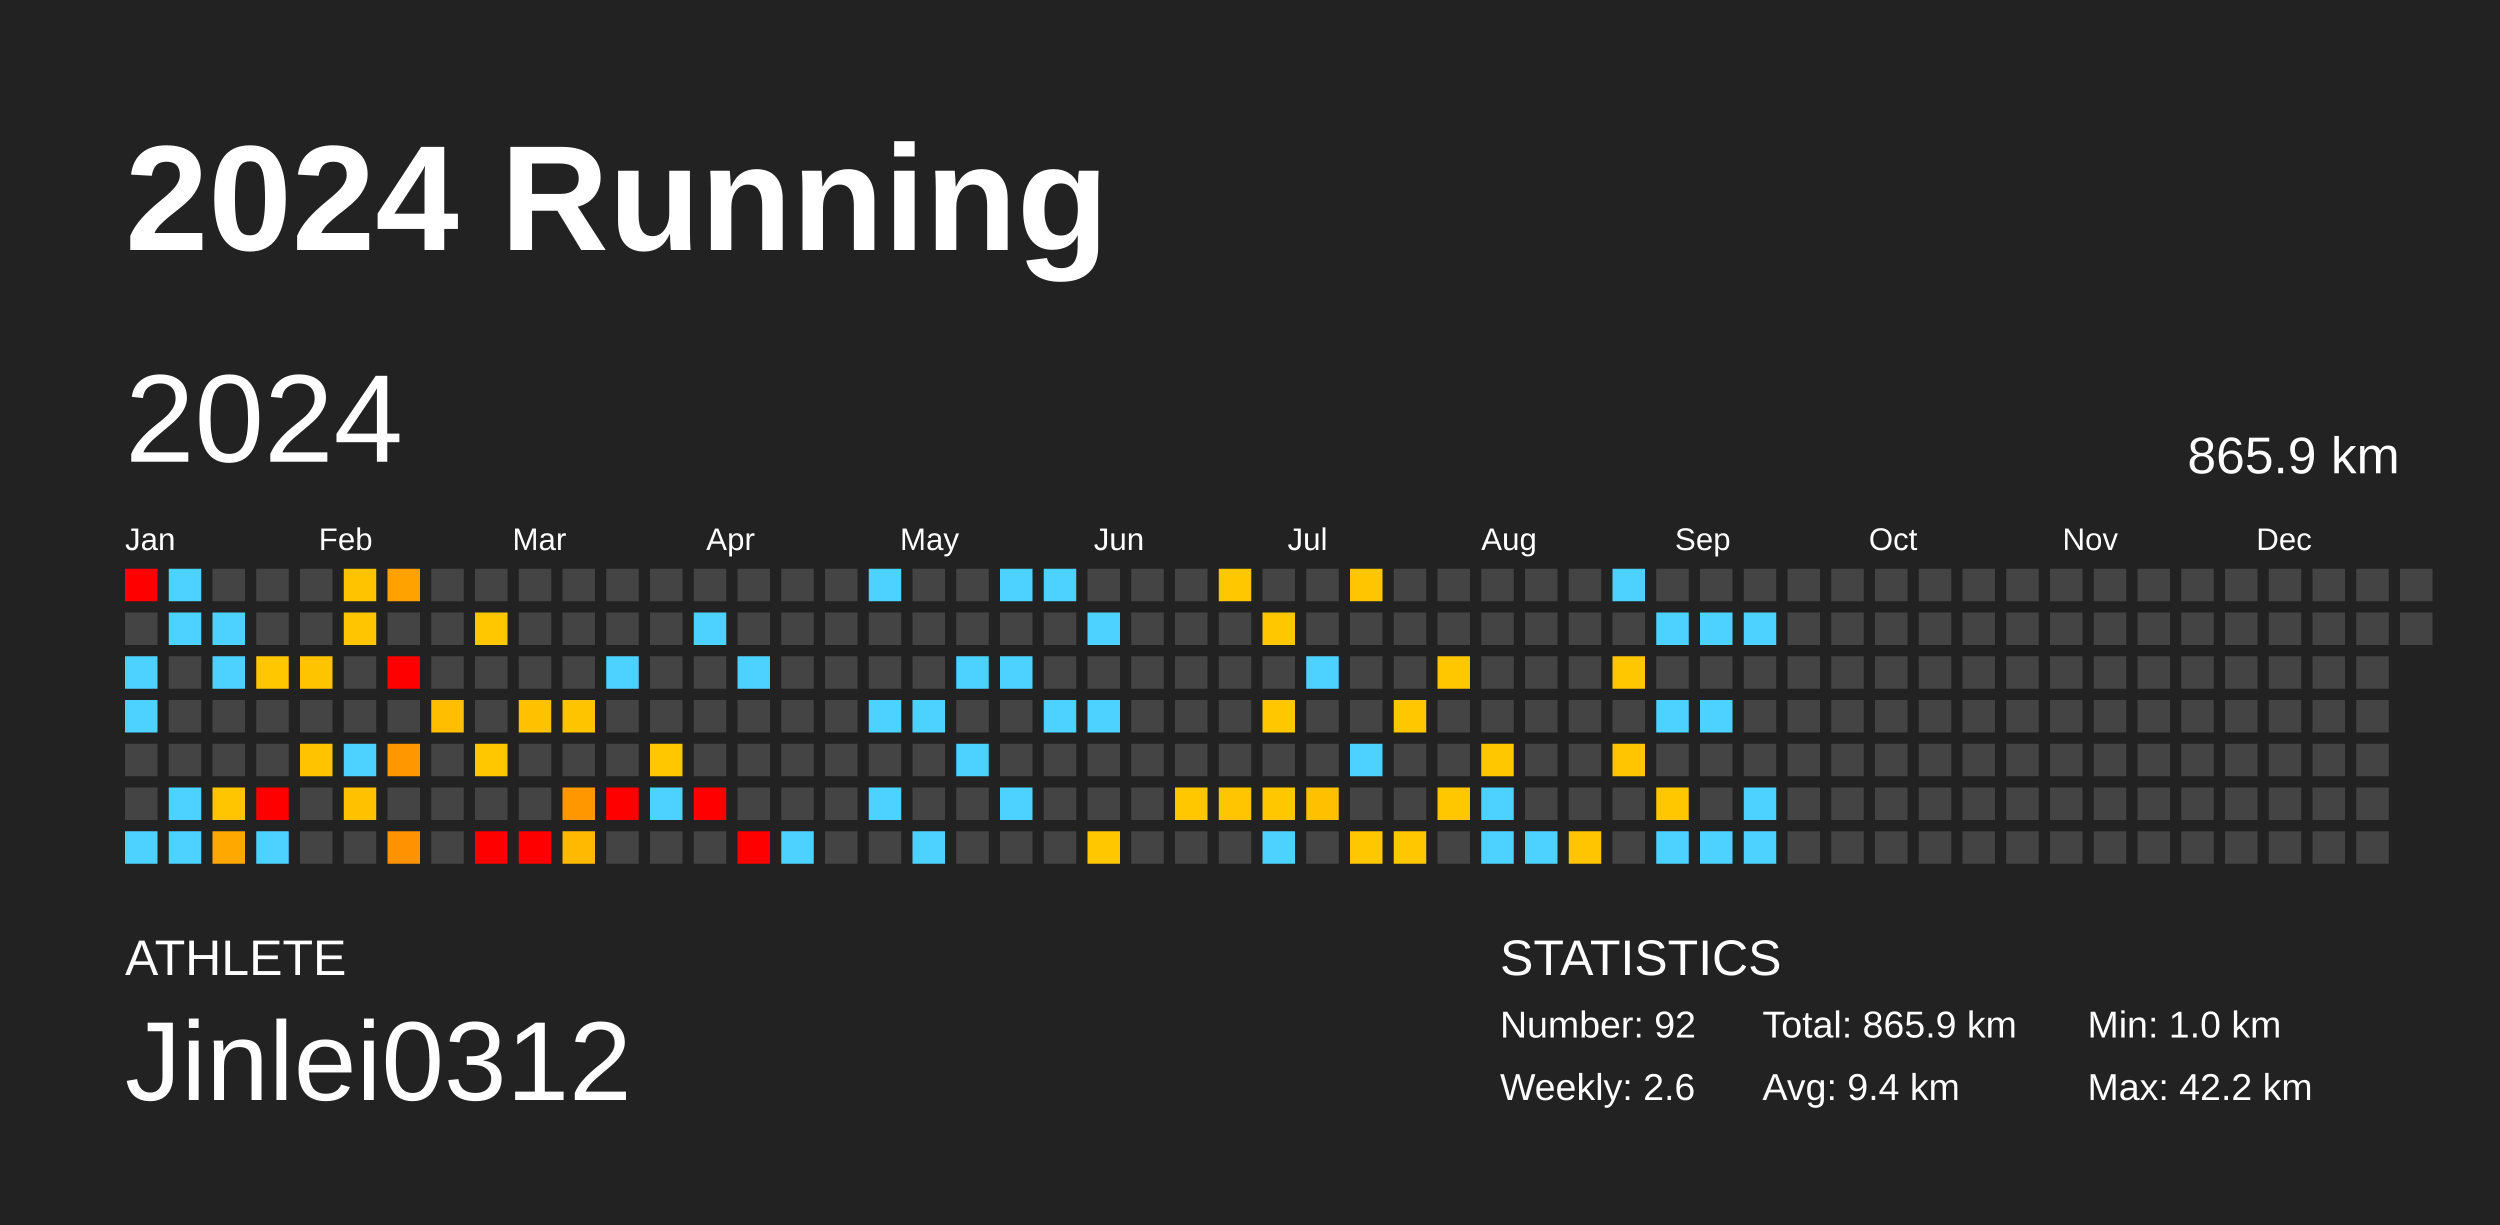
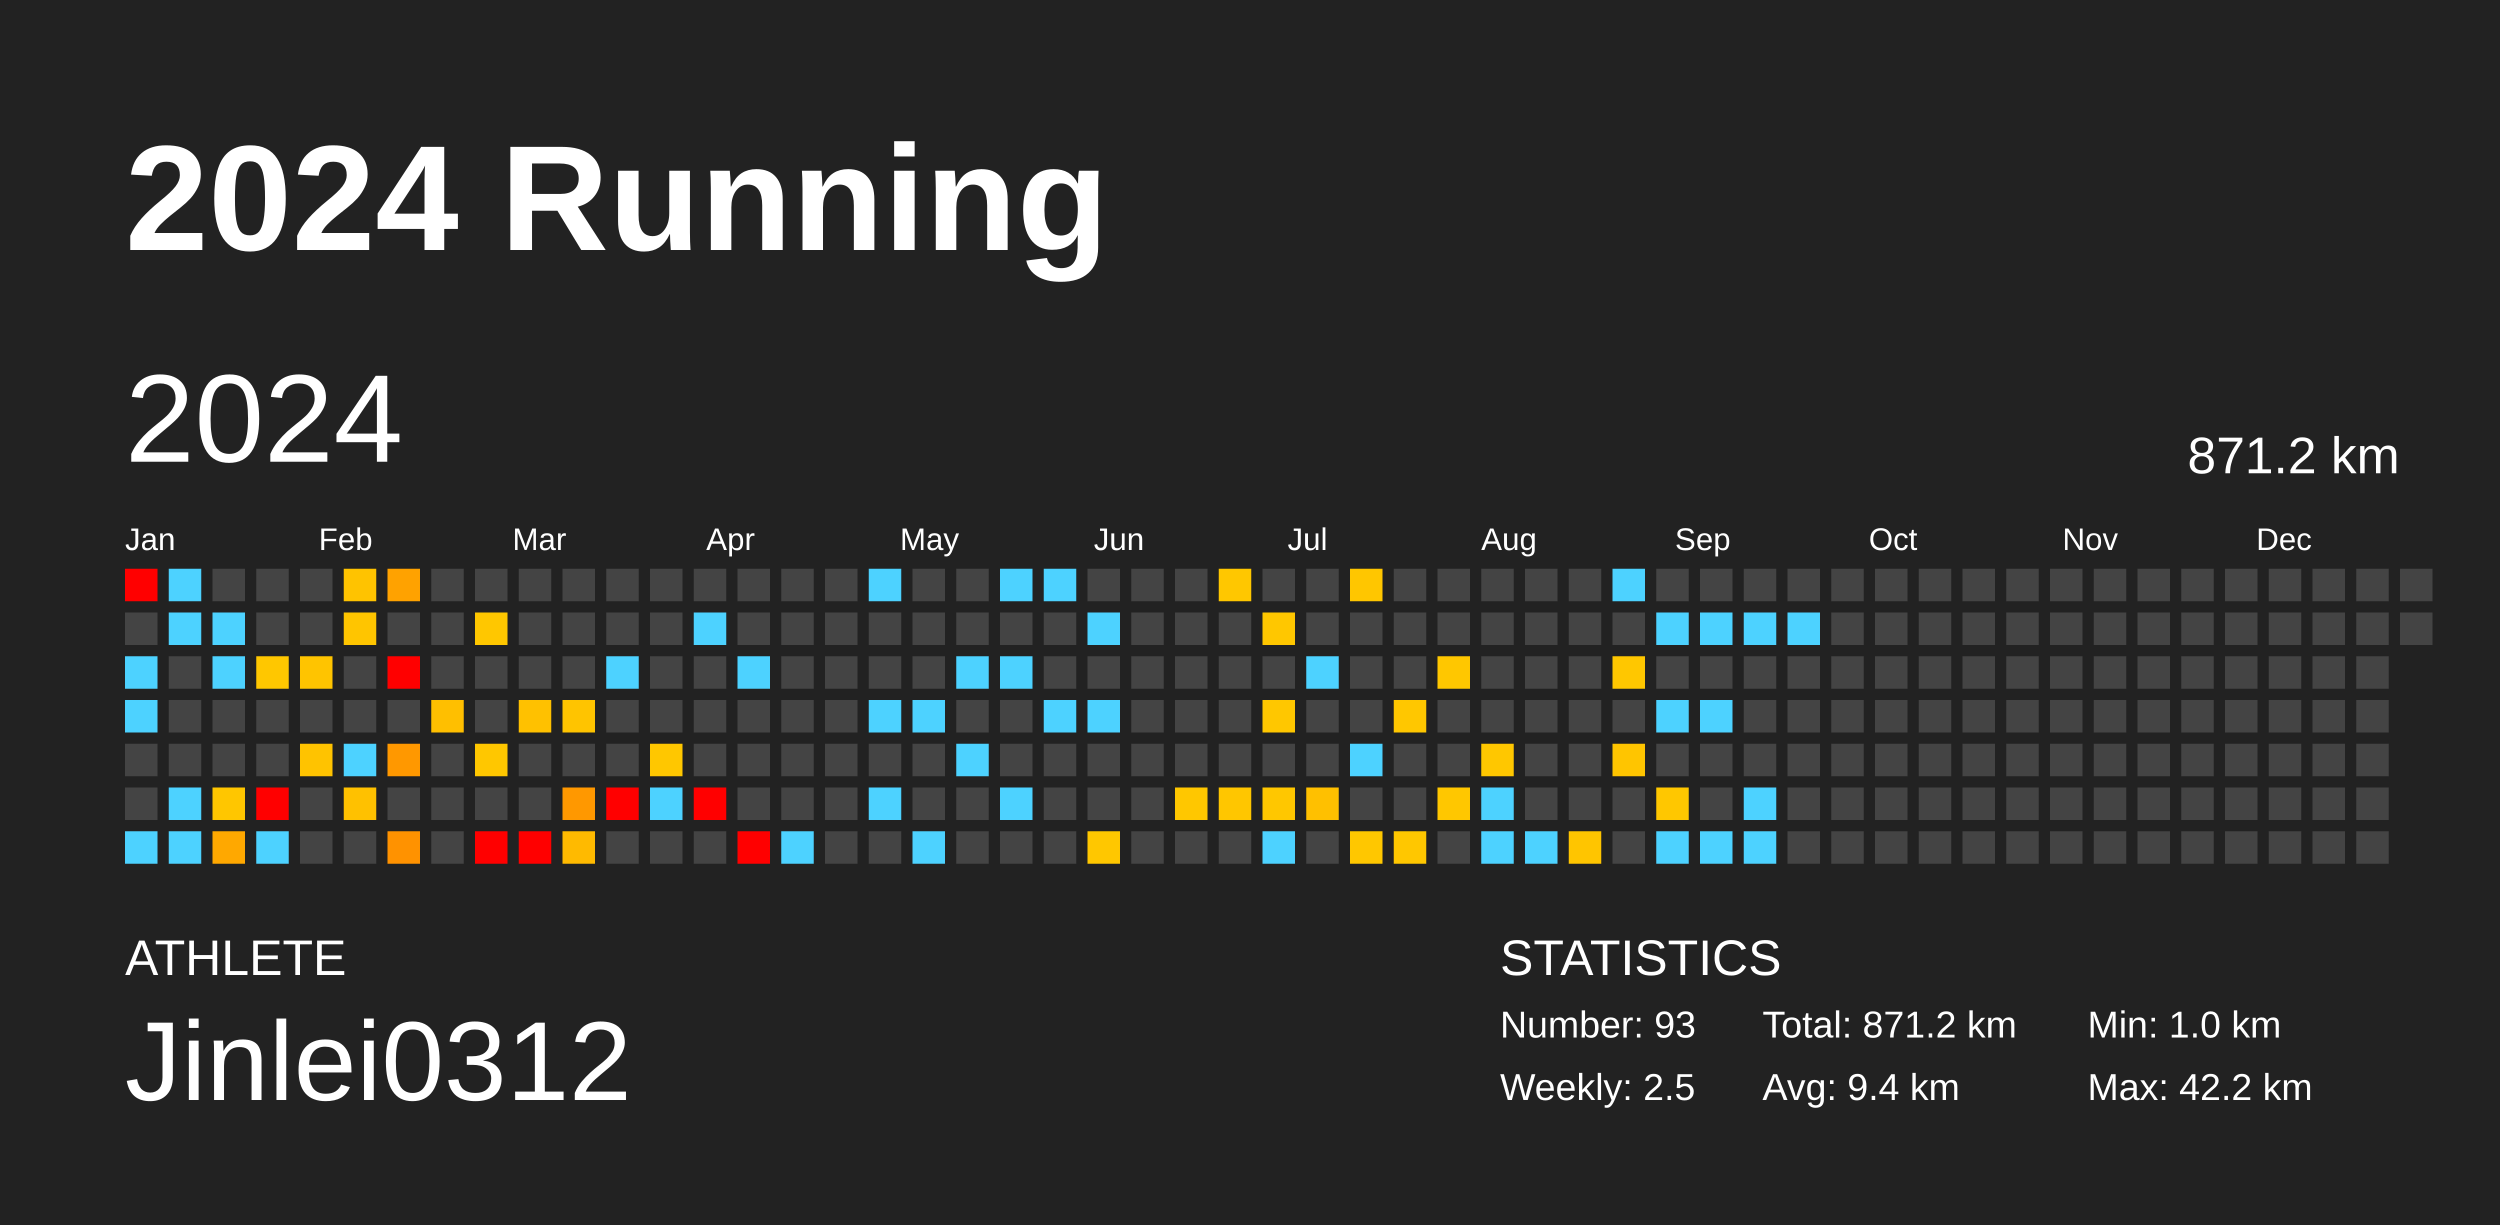
<svg xmlns="http://www.w3.org/2000/svg" baseProfile="full" height="98mm" version="1.1" viewBox="0,0,200,98" width="200mm">
  <defs />
  <rect fill="#222222" height="98" width="200" x="0" y="0" />
  <text fill="#FFFFFF" style="font-size:12px; font-family:Arial; font-weight:bold;" x="10" y="20">2024 Running</text>
  <text fill="#FFFFFF" style="font-size:4px; font-family:Arial" x="10" y="78">ATHLETE</text>
  <text fill="#FFFFFF" style="font-size:9px; font-family:Arial" x="10" y="88">Jinlei0312</text>
  <text fill="#FFFFFF" style="font-size:4px; font-family:Arial" x="120" y="78">STATISTICS</text>
-   <text fill="#FFFFFF" style="font-size:3px; font-family:Arial" x="120" y="83">Number: 92</text>
-   <text fill="#FFFFFF" style="font-size:3px; font-family:Arial" x="120" y="88">Weekly: 2.6</text>
-   <text fill="#FFFFFF" style="font-size:3px; font-family:Arial" x="141" y="83">Total: 865.9 km</text>
+   <text fill="#FFFFFF" style="font-size:3px; font-family:Arial" x="120" y="83">Number: 93</text>
+   <text fill="#FFFFFF" style="font-size:3px; font-family:Arial" x="120" y="88">Weekly: 2.5</text>
+   <text fill="#FFFFFF" style="font-size:3px; font-family:Arial" x="141" y="83">Total: 871.2 km</text>
  <text fill="#FFFFFF" style="font-size:3px; font-family:Arial" x="141" y="88">Avg: 9.4 km</text>
  <text fill="#FFFFFF" style="font-size:3px; font-family:Arial" x="167" y="83">Min: 1.0 km</text>
  <text fill="#FFFFFF" style="font-size:3px; font-family:Arial" x="167" y="88">Max: 42.2 km</text>
  <text dominant-baseline="hanging" fill="#FFFFFF" style="font-size:10.0px; font-family:Arial;" x="10" y="30">2024</text>
-   <text dominant-baseline="hanging" fill="#FFFFFF" style="font-size:4.125px; font-family:Arial;" x="175" y="35">865.9 km</text>
+   <text dominant-baseline="hanging" fill="#FFFFFF" style="font-size:4.125px; font-family:Arial;" x="175" y="35">871.2 km</text>
  <text fill="#FFFFFF" style="font-size:2.5px; font-family:Arial" x="10.0" y="44">Jan</text>
  <text fill="#FFFFFF" style="font-size:2.5px; font-family:Arial" x="25.5" y="44">Feb</text>
  <text fill="#FFFFFF" style="font-size:2.5px; font-family:Arial" x="41.0" y="44">Mar</text>
  <text fill="#FFFFFF" style="font-size:2.5px; font-family:Arial" x="56.5" y="44">Apr</text>
  <text fill="#FFFFFF" style="font-size:2.5px; font-family:Arial" x="72.0" y="44">May</text>
  <text fill="#FFFFFF" style="font-size:2.5px; font-family:Arial" x="87.5" y="44">Jun</text>
  <text fill="#FFFFFF" style="font-size:2.5px; font-family:Arial" x="103.0" y="44">Jul</text>
  <text fill="#FFFFFF" style="font-size:2.5px; font-family:Arial" x="118.5" y="44">Aug</text>
  <text fill="#FFFFFF" style="font-size:2.5px; font-family:Arial" x="134.0" y="44">Sep</text>
  <text fill="#FFFFFF" style="font-size:2.5px; font-family:Arial" x="149.5" y="44">Oct</text>
  <text fill="#FFFFFF" style="font-size:2.5px; font-family:Arial" x="165.0" y="44">Nov</text>
  <text fill="#FFFFFF" style="font-size:2.5px; font-family:Arial" x="180.5" y="44">Dec</text>
  <rect fill="red" height="2.6" width="2.6" x="10.0" y="45.5" />
  <rect fill="#444444" height="2.6" width="2.6" x="10.0" y="49.0" />
  <rect fill="#4dd2ff" height="2.6" width="2.6" x="10.0" y="52.5" />
  <rect fill="#4dd2ff" height="2.6" width="2.6" x="10.0" y="56.0" />
  <rect fill="#444444" height="2.6" width="2.6" x="10.0" y="59.5" />
  <rect fill="#444444" height="2.6" width="2.6" x="10.0" y="63.0" />
  <rect fill="#4dd2ff" height="2.6" width="2.6" x="10.0" y="66.5" />
  <rect fill="#4dd2ff" height="2.6" width="2.6" x="13.5" y="45.5" />
  <rect fill="#4dd2ff" height="2.6" width="2.6" x="13.5" y="49.0" />
  <rect fill="#444444" height="2.6" width="2.6" x="13.5" y="52.5" />
  <rect fill="#444444" height="2.6" width="2.6" x="13.5" y="56.0" />
  <rect fill="#444444" height="2.6" width="2.6" x="13.5" y="59.5" />
  <rect fill="#4dd2ff" height="2.6" width="2.6" x="13.5" y="63.0" />
  <rect fill="#4dd2ff" height="2.6" width="2.6" x="13.5" y="66.5" />
  <rect fill="#444444" height="2.6" width="2.6" x="17.0" y="45.5" />
  <rect fill="#4dd2ff" height="2.6" width="2.6" x="17.0" y="49.0" />
  <rect fill="#4dd2ff" height="2.6" width="2.6" x="17.0" y="52.5" />
  <rect fill="#444444" height="2.6" width="2.6" x="17.0" y="56.0" />
  <rect fill="#444444" height="2.6" width="2.6" x="17.0" y="59.5" />
  <rect fill="#ffc600" height="2.6" width="2.6" x="17.0" y="63.0" />
  <rect fill="#ffa800" height="2.6" width="2.6" x="17.0" y="66.5" />
  <rect fill="#444444" height="2.6" width="2.6" x="20.5" y="45.5" />
  <rect fill="#444444" height="2.6" width="2.6" x="20.5" y="49.0" />
  <rect fill="#ffc700" height="2.6" width="2.6" x="20.5" y="52.5" />
  <rect fill="#444444" height="2.6" width="2.6" x="20.5" y="56.0" />
  <rect fill="#444444" height="2.6" width="2.6" x="20.5" y="59.5" />
  <rect fill="red" height="2.6" width="2.6" x="20.5" y="63.0" />
  <rect fill="#4dd2ff" height="2.6" width="2.6" x="20.5" y="66.5" />
  <rect fill="#444444" height="2.6" width="2.6" x="24.0" y="45.5" />
  <rect fill="#444444" height="2.6" width="2.6" x="24.0" y="49.0" />
  <rect fill="#ffc400" height="2.6" width="2.6" x="24.0" y="52.5" />
  <rect fill="#444444" height="2.6" width="2.6" x="24.0" y="56.0" />
  <rect fill="#ffc300" height="2.6" width="2.6" x="24.0" y="59.5" />
  <rect fill="#444444" height="2.6" width="2.6" x="24.0" y="63.0" />
  <rect fill="#444444" height="2.6" width="2.6" x="24.0" y="66.5" />
  <rect fill="#ffc300" height="2.6" width="2.6" x="27.5" y="45.5" />
  <rect fill="#ffc500" height="2.6" width="2.6" x="27.5" y="49.0" />
  <rect fill="#444444" height="2.6" width="2.6" x="27.5" y="52.5" />
  <rect fill="#444444" height="2.6" width="2.6" x="27.5" y="56.0" />
  <rect fill="#4dd2ff" height="2.6" width="2.6" x="27.5" y="59.5" />
  <rect fill="#ffc100" height="2.6" width="2.6" x="27.5" y="63.0" />
  <rect fill="#444444" height="2.6" width="2.6" x="27.5" y="66.5" />
  <rect fill="#ffa200" height="2.6" width="2.6" x="31.0" y="45.5" />
  <rect fill="#444444" height="2.6" width="2.6" x="31.0" y="49.0" />
  <rect fill="red" height="2.6" width="2.6" x="31.0" y="52.5" />
  <rect fill="#444444" height="2.6" width="2.6" x="31.0" y="56.0" />
  <rect fill="#ff9800" height="2.6" width="2.6" x="31.0" y="59.5" />
  <rect fill="#444444" height="2.6" width="2.6" x="31.0" y="63.0" />
  <rect fill="#ff9200" height="2.6" width="2.6" x="31.0" y="66.5" />
  <rect fill="#444444" height="2.6" width="2.6" x="34.5" y="45.5" />
  <rect fill="#444444" height="2.6" width="2.6" x="34.5" y="49.0" />
  <rect fill="#444444" height="2.6" width="2.6" x="34.5" y="52.5" />
  <rect fill="#ffbf00" height="2.6" width="2.6" x="34.5" y="56.0" />
  <rect fill="#444444" height="2.6" width="2.6" x="34.5" y="59.5" />
  <rect fill="#444444" height="2.6" width="2.6" x="34.5" y="63.0" />
  <rect fill="#444444" height="2.6" width="2.6" x="34.5" y="66.5" />
  <rect fill="#444444" height="2.6" width="2.6" x="38.0" y="45.5" />
  <rect fill="#ffc700" height="2.6" width="2.6" x="38.0" y="49.0" />
  <rect fill="#444444" height="2.6" width="2.6" x="38.0" y="52.5" />
  <rect fill="#444444" height="2.6" width="2.6" x="38.0" y="56.0" />
  <rect fill="#ffc700" height="2.6" width="2.6" x="38.0" y="59.5" />
  <rect fill="#444444" height="2.6" width="2.6" x="38.0" y="63.0" />
  <rect fill="red" height="2.6" width="2.6" x="38.0" y="66.5" />
  <rect fill="#444444" height="2.6" width="2.6" x="41.5" y="45.5" />
  <rect fill="#444444" height="2.6" width="2.6" x="41.5" y="49.0" />
  <rect fill="#444444" height="2.6" width="2.6" x="41.5" y="52.5" />
  <rect fill="#ffc100" height="2.6" width="2.6" x="41.5" y="56.0" />
  <rect fill="#444444" height="2.6" width="2.6" x="41.5" y="59.5" />
  <rect fill="#444444" height="2.6" width="2.6" x="41.5" y="63.0" />
  <rect fill="red" height="2.6" width="2.6" x="41.5" y="66.5" />
  <rect fill="#444444" height="2.6" width="2.6" x="45.0" y="45.5" />
  <rect fill="#444444" height="2.6" width="2.6" x="45.0" y="49.0" />
  <rect fill="#444444" height="2.6" width="2.6" x="45.0" y="52.5" />
  <rect fill="#ffc400" height="2.6" width="2.6" x="45.0" y="56.0" />
  <rect fill="#444444" height="2.6" width="2.6" x="45.0" y="59.5" />
  <rect fill="#ff9800" height="2.6" width="2.6" x="45.0" y="63.0" />
  <rect fill="#ffba00" height="2.6" width="2.6" x="45.0" y="66.5" />
  <rect fill="#444444" height="2.6" width="2.6" x="48.5" y="45.5" />
  <rect fill="#444444" height="2.6" width="2.6" x="48.5" y="49.0" />
  <rect fill="#4dd2ff" height="2.6" width="2.6" x="48.5" y="52.5" />
  <rect fill="#444444" height="2.6" width="2.6" x="48.5" y="56.0" />
  <rect fill="#444444" height="2.6" width="2.6" x="48.5" y="59.5" />
  <rect fill="red" height="2.6" width="2.6" x="48.5" y="63.0" />
  <rect fill="#444444" height="2.6" width="2.6" x="48.5" y="66.5" />
  <rect fill="#444444" height="2.6" width="2.6" x="52.0" y="45.5" />
  <rect fill="#444444" height="2.6" width="2.6" x="52.0" y="49.0" />
  <rect fill="#444444" height="2.6" width="2.6" x="52.0" y="52.5" />
  <rect fill="#444444" height="2.6" width="2.6" x="52.0" y="56.0" />
  <rect fill="#ffc700" height="2.6" width="2.6" x="52.0" y="59.5" />
  <rect fill="#4dd2ff" height="2.6" width="2.6" x="52.0" y="63.0" />
  <rect fill="#444444" height="2.6" width="2.6" x="52.0" y="66.5" />
  <rect fill="#444444" height="2.6" width="2.6" x="55.5" y="45.5" />
  <rect fill="#4dd2ff" height="2.6" width="2.6" x="55.5" y="49.0" />
  <rect fill="#444444" height="2.6" width="2.6" x="55.5" y="52.5" />
  <rect fill="#444444" height="2.6" width="2.6" x="55.5" y="56.0" />
  <rect fill="#444444" height="2.6" width="2.6" x="55.5" y="59.5" />
  <rect fill="red" height="2.6" width="2.6" x="55.5" y="63.0" />
  <rect fill="#444444" height="2.6" width="2.6" x="55.5" y="66.5" />
  <rect fill="#444444" height="2.6" width="2.6" x="59.0" y="45.5" />
  <rect fill="#444444" height="2.6" width="2.6" x="59.0" y="49.0" />
  <rect fill="#4dd2ff" height="2.6" width="2.6" x="59.0" y="52.5" />
  <rect fill="#444444" height="2.6" width="2.6" x="59.0" y="56.0" />
  <rect fill="#444444" height="2.6" width="2.6" x="59.0" y="59.5" />
  <rect fill="#444444" height="2.6" width="2.6" x="59.0" y="63.0" />
  <rect fill="red" height="2.6" width="2.6" x="59.0" y="66.5" />
  <rect fill="#444444" height="2.6" width="2.6" x="62.5" y="45.5" />
  <rect fill="#444444" height="2.6" width="2.6" x="62.5" y="49.0" />
  <rect fill="#444444" height="2.6" width="2.6" x="62.5" y="52.5" />
  <rect fill="#444444" height="2.6" width="2.6" x="62.5" y="56.0" />
  <rect fill="#444444" height="2.6" width="2.6" x="62.5" y="59.5" />
  <rect fill="#444444" height="2.6" width="2.6" x="62.5" y="63.0" />
  <rect fill="#4dd2ff" height="2.6" width="2.6" x="62.5" y="66.5" />
  <rect fill="#444444" height="2.6" width="2.6" x="66.0" y="45.5" />
  <rect fill="#444444" height="2.6" width="2.6" x="66.0" y="49.0" />
  <rect fill="#444444" height="2.6" width="2.6" x="66.0" y="52.5" />
  <rect fill="#444444" height="2.6" width="2.6" x="66.0" y="56.0" />
  <rect fill="#444444" height="2.6" width="2.6" x="66.0" y="59.5" />
  <rect fill="#444444" height="2.6" width="2.6" x="66.0" y="63.0" />
  <rect fill="#444444" height="2.6" width="2.6" x="66.0" y="66.5" />
  <rect fill="#4dd2ff" height="2.6" width="2.6" x="69.5" y="45.5" />
  <rect fill="#444444" height="2.6" width="2.6" x="69.5" y="49.0" />
  <rect fill="#444444" height="2.6" width="2.6" x="69.5" y="52.5" />
  <rect fill="#4dd2ff" height="2.6" width="2.6" x="69.5" y="56.0" />
  <rect fill="#444444" height="2.6" width="2.6" x="69.5" y="59.5" />
  <rect fill="#4dd2ff" height="2.6" width="2.6" x="69.5" y="63.0" />
  <rect fill="#444444" height="2.6" width="2.6" x="69.5" y="66.5" />
  <rect fill="#444444" height="2.6" width="2.6" x="73.0" y="45.5" />
  <rect fill="#444444" height="2.6" width="2.6" x="73.0" y="49.0" />
  <rect fill="#444444" height="2.6" width="2.6" x="73.0" y="52.5" />
  <rect fill="#4dd2ff" height="2.6" width="2.6" x="73.0" y="56.0" />
  <rect fill="#444444" height="2.6" width="2.6" x="73.0" y="59.5" />
  <rect fill="#444444" height="2.6" width="2.6" x="73.0" y="63.0" />
  <rect fill="#4dd2ff" height="2.6" width="2.6" x="73.0" y="66.5" />
  <rect fill="#444444" height="2.6" width="2.6" x="76.5" y="45.5" />
  <rect fill="#444444" height="2.6" width="2.6" x="76.5" y="49.0" />
  <rect fill="#4dd2ff" height="2.6" width="2.6" x="76.5" y="52.5" />
  <rect fill="#444444" height="2.6" width="2.6" x="76.5" y="56.0" />
  <rect fill="#4dd2ff" height="2.6" width="2.6" x="76.5" y="59.5" />
  <rect fill="#444444" height="2.6" width="2.6" x="76.5" y="63.0" />
  <rect fill="#444444" height="2.6" width="2.6" x="76.5" y="66.5" />
  <rect fill="#4dd2ff" height="2.6" width="2.6" x="80.0" y="45.5" />
  <rect fill="#444444" height="2.6" width="2.6" x="80.0" y="49.0" />
  <rect fill="#4dd2ff" height="2.6" width="2.6" x="80.0" y="52.5" />
  <rect fill="#444444" height="2.6" width="2.6" x="80.0" y="56.0" />
  <rect fill="#444444" height="2.6" width="2.6" x="80.0" y="59.5" />
  <rect fill="#4dd2ff" height="2.6" width="2.6" x="80.0" y="63.0" />
  <rect fill="#444444" height="2.6" width="2.6" x="80.0" y="66.5" />
  <rect fill="#4dd2ff" height="2.6" width="2.6" x="83.5" y="45.5" />
  <rect fill="#444444" height="2.6" width="2.6" x="83.5" y="49.0" />
  <rect fill="#444444" height="2.6" width="2.6" x="83.5" y="52.5" />
  <rect fill="#4dd2ff" height="2.6" width="2.6" x="83.5" y="56.0" />
  <rect fill="#444444" height="2.6" width="2.6" x="83.5" y="59.5" />
  <rect fill="#444444" height="2.6" width="2.6" x="83.5" y="63.0" />
  <rect fill="#444444" height="2.6" width="2.6" x="83.5" y="66.5" />
  <rect fill="#444444" height="2.6" width="2.6" x="87.0" y="45.5" />
  <rect fill="#4dd2ff" height="2.6" width="2.6" x="87.0" y="49.0" />
  <rect fill="#444444" height="2.6" width="2.6" x="87.0" y="52.5" />
  <rect fill="#4dd2ff" height="2.6" width="2.6" x="87.0" y="56.0" />
  <rect fill="#444444" height="2.6" width="2.6" x="87.0" y="59.5" />
  <rect fill="#444444" height="2.6" width="2.6" x="87.0" y="63.0" />
  <rect fill="#ffc700" height="2.6" width="2.6" x="87.0" y="66.5" />
  <rect fill="#444444" height="2.6" width="2.6" x="90.5" y="45.5" />
  <rect fill="#444444" height="2.6" width="2.6" x="90.5" y="49.0" />
  <rect fill="#444444" height="2.6" width="2.6" x="90.5" y="52.5" />
  <rect fill="#444444" height="2.6" width="2.6" x="90.5" y="56.0" />
  <rect fill="#444444" height="2.6" width="2.6" x="90.5" y="59.5" />
  <rect fill="#444444" height="2.6" width="2.6" x="90.5" y="63.0" />
  <rect fill="#444444" height="2.6" width="2.6" x="90.5" y="66.5" />
  <rect fill="#444444" height="2.6" width="2.6" x="94.0" y="45.5" />
  <rect fill="#444444" height="2.6" width="2.6" x="94.0" y="49.0" />
  <rect fill="#444444" height="2.6" width="2.6" x="94.0" y="52.5" />
  <rect fill="#444444" height="2.6" width="2.6" x="94.0" y="56.0" />
  <rect fill="#444444" height="2.6" width="2.6" x="94.0" y="59.5" />
  <rect fill="#ffc700" height="2.6" width="2.6" x="94.0" y="63.0" />
  <rect fill="#444444" height="2.6" width="2.6" x="94.0" y="66.5" />
  <rect fill="#ffc700" height="2.6" width="2.6" x="97.5" y="45.5" />
  <rect fill="#444444" height="2.6" width="2.6" x="97.5" y="49.0" />
  <rect fill="#444444" height="2.6" width="2.6" x="97.5" y="52.5" />
  <rect fill="#444444" height="2.6" width="2.6" x="97.5" y="56.0" />
  <rect fill="#444444" height="2.6" width="2.6" x="97.5" y="59.5" />
  <rect fill="#ffc600" height="2.6" width="2.6" x="97.5" y="63.0" />
  <rect fill="#444444" height="2.6" width="2.6" x="97.5" y="66.5" />
  <rect fill="#444444" height="2.6" width="2.6" x="101.0" y="45.5" />
  <rect fill="#ffc700" height="2.6" width="2.6" x="101.0" y="49.0" />
  <rect fill="#444444" height="2.6" width="2.6" x="101.0" y="52.5" />
  <rect fill="#ffc700" height="2.6" width="2.6" x="101.0" y="56.0" />
  <rect fill="#444444" height="2.6" width="2.6" x="101.0" y="59.5" />
  <rect fill="#ffc700" height="2.6" width="2.6" x="101.0" y="63.0" />
  <rect fill="#4dd2ff" height="2.6" width="2.6" x="101.0" y="66.5" />
  <rect fill="#444444" height="2.6" width="2.6" x="104.5" y="45.5" />
  <rect fill="#444444" height="2.6" width="2.6" x="104.5" y="49.0" />
  <rect fill="#4dd2ff" height="2.6" width="2.6" x="104.5" y="52.5" />
  <rect fill="#444444" height="2.6" width="2.6" x="104.5" y="56.0" />
  <rect fill="#444444" height="2.6" width="2.6" x="104.5" y="59.5" />
  <rect fill="#ffc000" height="2.6" width="2.6" x="104.5" y="63.0" />
  <rect fill="#444444" height="2.6" width="2.6" x="104.5" y="66.5" />
  <rect fill="#ffc600" height="2.6" width="2.6" x="108.0" y="45.5" />
  <rect fill="#444444" height="2.6" width="2.6" x="108.0" y="49.0" />
  <rect fill="#444444" height="2.6" width="2.6" x="108.0" y="52.5" />
  <rect fill="#444444" height="2.6" width="2.6" x="108.0" y="56.0" />
  <rect fill="#4dd2ff" height="2.6" width="2.6" x="108.0" y="59.5" />
  <rect fill="#444444" height="2.6" width="2.6" x="108.0" y="63.0" />
  <rect fill="#ffc700" height="2.6" width="2.6" x="108.0" y="66.5" />
  <rect fill="#444444" height="2.6" width="2.6" x="111.5" y="45.5" />
  <rect fill="#444444" height="2.6" width="2.6" x="111.5" y="49.0" />
  <rect fill="#444444" height="2.6" width="2.6" x="111.5" y="52.5" />
  <rect fill="#ffc700" height="2.6" width="2.6" x="111.5" y="56.0" />
  <rect fill="#444444" height="2.6" width="2.6" x="111.5" y="59.5" />
  <rect fill="#444444" height="2.6" width="2.6" x="111.5" y="63.0" />
  <rect fill="#ffc700" height="2.6" width="2.6" x="111.5" y="66.5" />
  <rect fill="#444444" height="2.6" width="2.6" x="115.0" y="45.5" />
  <rect fill="#444444" height="2.6" width="2.6" x="115.0" y="49.0" />
  <rect fill="#ffc700" height="2.6" width="2.6" x="115.0" y="52.5" />
  <rect fill="#444444" height="2.6" width="2.6" x="115.0" y="56.0" />
  <rect fill="#444444" height="2.6" width="2.6" x="115.0" y="59.5" />
  <rect fill="#ffc700" height="2.6" width="2.6" x="115.0" y="63.0" />
  <rect fill="#444444" height="2.6" width="2.6" x="115.0" y="66.5" />
  <rect fill="#444444" height="2.6" width="2.6" x="118.5" y="45.5" />
  <rect fill="#444444" height="2.6" width="2.6" x="118.5" y="49.0" />
  <rect fill="#444444" height="2.6" width="2.6" x="118.5" y="52.5" />
  <rect fill="#444444" height="2.6" width="2.6" x="118.5" y="56.0" />
  <rect fill="#ffc700" height="2.6" width="2.6" x="118.5" y="59.5" />
  <rect fill="#4dd2ff" height="2.6" width="2.6" x="118.5" y="63.0" />
  <rect fill="#4dd2ff" height="2.6" width="2.6" x="118.5" y="66.5" />
  <rect fill="#444444" height="2.6" width="2.6" x="122.0" y="45.5" />
  <rect fill="#444444" height="2.6" width="2.6" x="122.0" y="49.0" />
  <rect fill="#444444" height="2.6" width="2.6" x="122.0" y="52.5" />
  <rect fill="#444444" height="2.6" width="2.6" x="122.0" y="56.0" />
  <rect fill="#444444" height="2.6" width="2.6" x="122.0" y="59.5" />
  <rect fill="#444444" height="2.6" width="2.6" x="122.0" y="63.0" />
  <rect fill="#4dd2ff" height="2.6" width="2.6" x="122.0" y="66.5" />
  <rect fill="#444444" height="2.6" width="2.6" x="125.5" y="45.5" />
  <rect fill="#444444" height="2.6" width="2.6" x="125.5" y="49.0" />
  <rect fill="#444444" height="2.6" width="2.6" x="125.5" y="52.5" />
  <rect fill="#444444" height="2.6" width="2.6" x="125.5" y="56.0" />
  <rect fill="#444444" height="2.6" width="2.6" x="125.5" y="59.5" />
  <rect fill="#444444" height="2.6" width="2.6" x="125.5" y="63.0" />
  <rect fill="#ffc500" height="2.6" width="2.6" x="125.5" y="66.5" />
  <rect fill="#4dd2ff" height="2.6" width="2.6" x="129.0" y="45.5" />
  <rect fill="#444444" height="2.6" width="2.6" x="129.0" y="49.0" />
  <rect fill="#ffc700" height="2.6" width="2.6" x="129.0" y="52.5" />
  <rect fill="#444444" height="2.6" width="2.6" x="129.0" y="56.0" />
  <rect fill="#ffc500" height="2.6" width="2.6" x="129.0" y="59.5" />
  <rect fill="#444444" height="2.6" width="2.6" x="129.0" y="63.0" />
  <rect fill="#444444" height="2.6" width="2.6" x="129.0" y="66.5" />
  <rect fill="#444444" height="2.6" width="2.6" x="132.5" y="45.5" />
  <rect fill="#4dd2ff" height="2.6" width="2.6" x="132.5" y="49.0" />
  <rect fill="#444444" height="2.6" width="2.6" x="132.5" y="52.5" />
  <rect fill="#4dd2ff" height="2.6" width="2.6" x="132.5" y="56.0" />
  <rect fill="#444444" height="2.6" width="2.6" x="132.5" y="59.5" />
  <rect fill="#ffc700" height="2.6" width="2.6" x="132.5" y="63.0" />
  <rect fill="#4dd2ff" height="2.6" width="2.6" x="132.5" y="66.5" />
  <rect fill="#444444" height="2.6" width="2.6" x="136.0" y="45.5" />
  <rect fill="#4dd2ff" height="2.6" width="2.6" x="136.0" y="49.0" />
  <rect fill="#444444" height="2.6" width="2.6" x="136.0" y="52.5" />
  <rect fill="#4dd2ff" height="2.6" width="2.6" x="136.0" y="56.0" />
  <rect fill="#444444" height="2.6" width="2.6" x="136.0" y="59.5" />
  <rect fill="#444444" height="2.6" width="2.6" x="136.0" y="63.0" />
  <rect fill="#4dd2ff" height="2.6" width="2.6" x="136.0" y="66.5" />
  <rect fill="#444444" height="2.6" width="2.6" x="139.5" y="45.5" />
  <rect fill="#4dd2ff" height="2.6" width="2.6" x="139.5" y="49.0" />
  <rect fill="#444444" height="2.6" width="2.6" x="139.5" y="52.5" />
  <rect fill="#444444" height="2.6" width="2.6" x="139.5" y="56.0" />
  <rect fill="#444444" height="2.6" width="2.6" x="139.5" y="59.5" />
  <rect fill="#4dd2ff" height="2.6" width="2.6" x="139.5" y="63.0" />
  <rect fill="#4dd2ff" height="2.6" width="2.6" x="139.5" y="66.5" />
  <rect fill="#444444" height="2.6" width="2.6" x="143.0" y="45.5" />
-   <rect fill="#444444" height="2.6" width="2.6" x="143.0" y="49.0" />
+   <rect fill="#4dd2ff" height="2.6" width="2.6" x="143.0" y="49.0" />
  <rect fill="#444444" height="2.6" width="2.6" x="143.0" y="52.5" />
  <rect fill="#444444" height="2.6" width="2.6" x="143.0" y="56.0" />
  <rect fill="#444444" height="2.6" width="2.6" x="143.0" y="59.5" />
  <rect fill="#444444" height="2.6" width="2.6" x="143.0" y="63.0" />
  <rect fill="#444444" height="2.6" width="2.6" x="143.0" y="66.5" />
  <rect fill="#444444" height="2.6" width="2.6" x="146.5" y="45.5" />
  <rect fill="#444444" height="2.6" width="2.6" x="146.5" y="49.0" />
  <rect fill="#444444" height="2.6" width="2.6" x="146.5" y="52.5" />
  <rect fill="#444444" height="2.6" width="2.6" x="146.5" y="56.0" />
  <rect fill="#444444" height="2.6" width="2.6" x="146.5" y="59.5" />
  <rect fill="#444444" height="2.6" width="2.6" x="146.5" y="63.0" />
  <rect fill="#444444" height="2.6" width="2.6" x="146.5" y="66.5" />
  <rect fill="#444444" height="2.6" width="2.6" x="150.0" y="45.5" />
  <rect fill="#444444" height="2.6" width="2.6" x="150.0" y="49.0" />
  <rect fill="#444444" height="2.6" width="2.6" x="150.0" y="52.5" />
  <rect fill="#444444" height="2.6" width="2.6" x="150.0" y="56.0" />
  <rect fill="#444444" height="2.6" width="2.6" x="150.0" y="59.5" />
  <rect fill="#444444" height="2.6" width="2.6" x="150.0" y="63.0" />
  <rect fill="#444444" height="2.6" width="2.6" x="150.0" y="66.5" />
  <rect fill="#444444" height="2.6" width="2.6" x="153.5" y="45.5" />
  <rect fill="#444444" height="2.6" width="2.6" x="153.5" y="49.0" />
  <rect fill="#444444" height="2.6" width="2.6" x="153.5" y="52.5" />
  <rect fill="#444444" height="2.6" width="2.6" x="153.5" y="56.0" />
  <rect fill="#444444" height="2.6" width="2.6" x="153.5" y="59.5" />
  <rect fill="#444444" height="2.6" width="2.6" x="153.5" y="63.0" />
  <rect fill="#444444" height="2.6" width="2.6" x="153.5" y="66.5" />
  <rect fill="#444444" height="2.6" width="2.6" x="157.0" y="45.5" />
  <rect fill="#444444" height="2.6" width="2.6" x="157.0" y="49.0" />
  <rect fill="#444444" height="2.6" width="2.6" x="157.0" y="52.5" />
  <rect fill="#444444" height="2.6" width="2.6" x="157.0" y="56.0" />
  <rect fill="#444444" height="2.6" width="2.6" x="157.0" y="59.5" />
  <rect fill="#444444" height="2.6" width="2.6" x="157.0" y="63.0" />
  <rect fill="#444444" height="2.6" width="2.6" x="157.0" y="66.5" />
  <rect fill="#444444" height="2.6" width="2.6" x="160.5" y="45.5" />
  <rect fill="#444444" height="2.6" width="2.6" x="160.5" y="49.0" />
  <rect fill="#444444" height="2.6" width="2.6" x="160.5" y="52.5" />
  <rect fill="#444444" height="2.6" width="2.6" x="160.5" y="56.0" />
  <rect fill="#444444" height="2.6" width="2.6" x="160.5" y="59.5" />
  <rect fill="#444444" height="2.6" width="2.6" x="160.5" y="63.0" />
  <rect fill="#444444" height="2.6" width="2.6" x="160.5" y="66.5" />
  <rect fill="#444444" height="2.6" width="2.6" x="164.0" y="45.5" />
  <rect fill="#444444" height="2.6" width="2.6" x="164.0" y="49.0" />
  <rect fill="#444444" height="2.6" width="2.6" x="164.0" y="52.5" />
  <rect fill="#444444" height="2.6" width="2.6" x="164.0" y="56.0" />
  <rect fill="#444444" height="2.6" width="2.6" x="164.0" y="59.5" />
  <rect fill="#444444" height="2.6" width="2.6" x="164.0" y="63.0" />
  <rect fill="#444444" height="2.6" width="2.6" x="164.0" y="66.5" />
  <rect fill="#444444" height="2.6" width="2.6" x="167.5" y="45.5" />
  <rect fill="#444444" height="2.6" width="2.6" x="167.5" y="49.0" />
  <rect fill="#444444" height="2.6" width="2.6" x="167.5" y="52.5" />
  <rect fill="#444444" height="2.6" width="2.6" x="167.5" y="56.0" />
  <rect fill="#444444" height="2.6" width="2.6" x="167.5" y="59.5" />
  <rect fill="#444444" height="2.6" width="2.6" x="167.5" y="63.0" />
  <rect fill="#444444" height="2.6" width="2.6" x="167.5" y="66.5" />
  <rect fill="#444444" height="2.6" width="2.6" x="171.0" y="45.5" />
  <rect fill="#444444" height="2.6" width="2.6" x="171.0" y="49.0" />
  <rect fill="#444444" height="2.6" width="2.6" x="171.0" y="52.5" />
  <rect fill="#444444" height="2.6" width="2.6" x="171.0" y="56.0" />
  <rect fill="#444444" height="2.6" width="2.6" x="171.0" y="59.5" />
  <rect fill="#444444" height="2.6" width="2.6" x="171.0" y="63.0" />
  <rect fill="#444444" height="2.6" width="2.6" x="171.0" y="66.5" />
  <rect fill="#444444" height="2.6" width="2.6" x="174.5" y="45.5" />
  <rect fill="#444444" height="2.6" width="2.6" x="174.5" y="49.0" />
  <rect fill="#444444" height="2.6" width="2.6" x="174.5" y="52.5" />
  <rect fill="#444444" height="2.6" width="2.6" x="174.5" y="56.0" />
  <rect fill="#444444" height="2.6" width="2.6" x="174.5" y="59.5" />
  <rect fill="#444444" height="2.6" width="2.6" x="174.5" y="63.0" />
  <rect fill="#444444" height="2.6" width="2.6" x="174.5" y="66.5" />
  <rect fill="#444444" height="2.6" width="2.6" x="178.0" y="45.5" />
  <rect fill="#444444" height="2.6" width="2.6" x="178.0" y="49.0" />
  <rect fill="#444444" height="2.6" width="2.6" x="178.0" y="52.5" />
  <rect fill="#444444" height="2.6" width="2.6" x="178.0" y="56.0" />
  <rect fill="#444444" height="2.6" width="2.6" x="178.0" y="59.5" />
  <rect fill="#444444" height="2.6" width="2.6" x="178.0" y="63.0" />
  <rect fill="#444444" height="2.6" width="2.6" x="178.0" y="66.5" />
  <rect fill="#444444" height="2.6" width="2.6" x="181.5" y="45.5" />
  <rect fill="#444444" height="2.6" width="2.6" x="181.5" y="49.0" />
  <rect fill="#444444" height="2.6" width="2.6" x="181.5" y="52.5" />
  <rect fill="#444444" height="2.6" width="2.6" x="181.5" y="56.0" />
  <rect fill="#444444" height="2.6" width="2.6" x="181.5" y="59.5" />
  <rect fill="#444444" height="2.6" width="2.6" x="181.5" y="63.0" />
  <rect fill="#444444" height="2.6" width="2.6" x="181.5" y="66.5" />
  <rect fill="#444444" height="2.6" width="2.6" x="185.0" y="45.5" />
  <rect fill="#444444" height="2.6" width="2.6" x="185.0" y="49.0" />
  <rect fill="#444444" height="2.6" width="2.6" x="185.0" y="52.5" />
  <rect fill="#444444" height="2.6" width="2.6" x="185.0" y="56.0" />
  <rect fill="#444444" height="2.6" width="2.6" x="185.0" y="59.5" />
  <rect fill="#444444" height="2.6" width="2.6" x="185.0" y="63.0" />
  <rect fill="#444444" height="2.6" width="2.6" x="185.0" y="66.5" />
  <rect fill="#444444" height="2.6" width="2.6" x="188.5" y="45.5" />
  <rect fill="#444444" height="2.6" width="2.6" x="188.5" y="49.0" />
  <rect fill="#444444" height="2.6" width="2.6" x="188.5" y="52.5" />
  <rect fill="#444444" height="2.6" width="2.6" x="188.5" y="56.0" />
  <rect fill="#444444" height="2.6" width="2.6" x="188.5" y="59.5" />
  <rect fill="#444444" height="2.6" width="2.6" x="188.5" y="63.0" />
  <rect fill="#444444" height="2.6" width="2.6" x="188.5" y="66.5" />
  <rect fill="#444444" height="2.6" width="2.6" x="192.0" y="45.5" />
  <rect fill="#444444" height="2.6" width="2.6" x="192.0" y="49.0" />
</svg>
